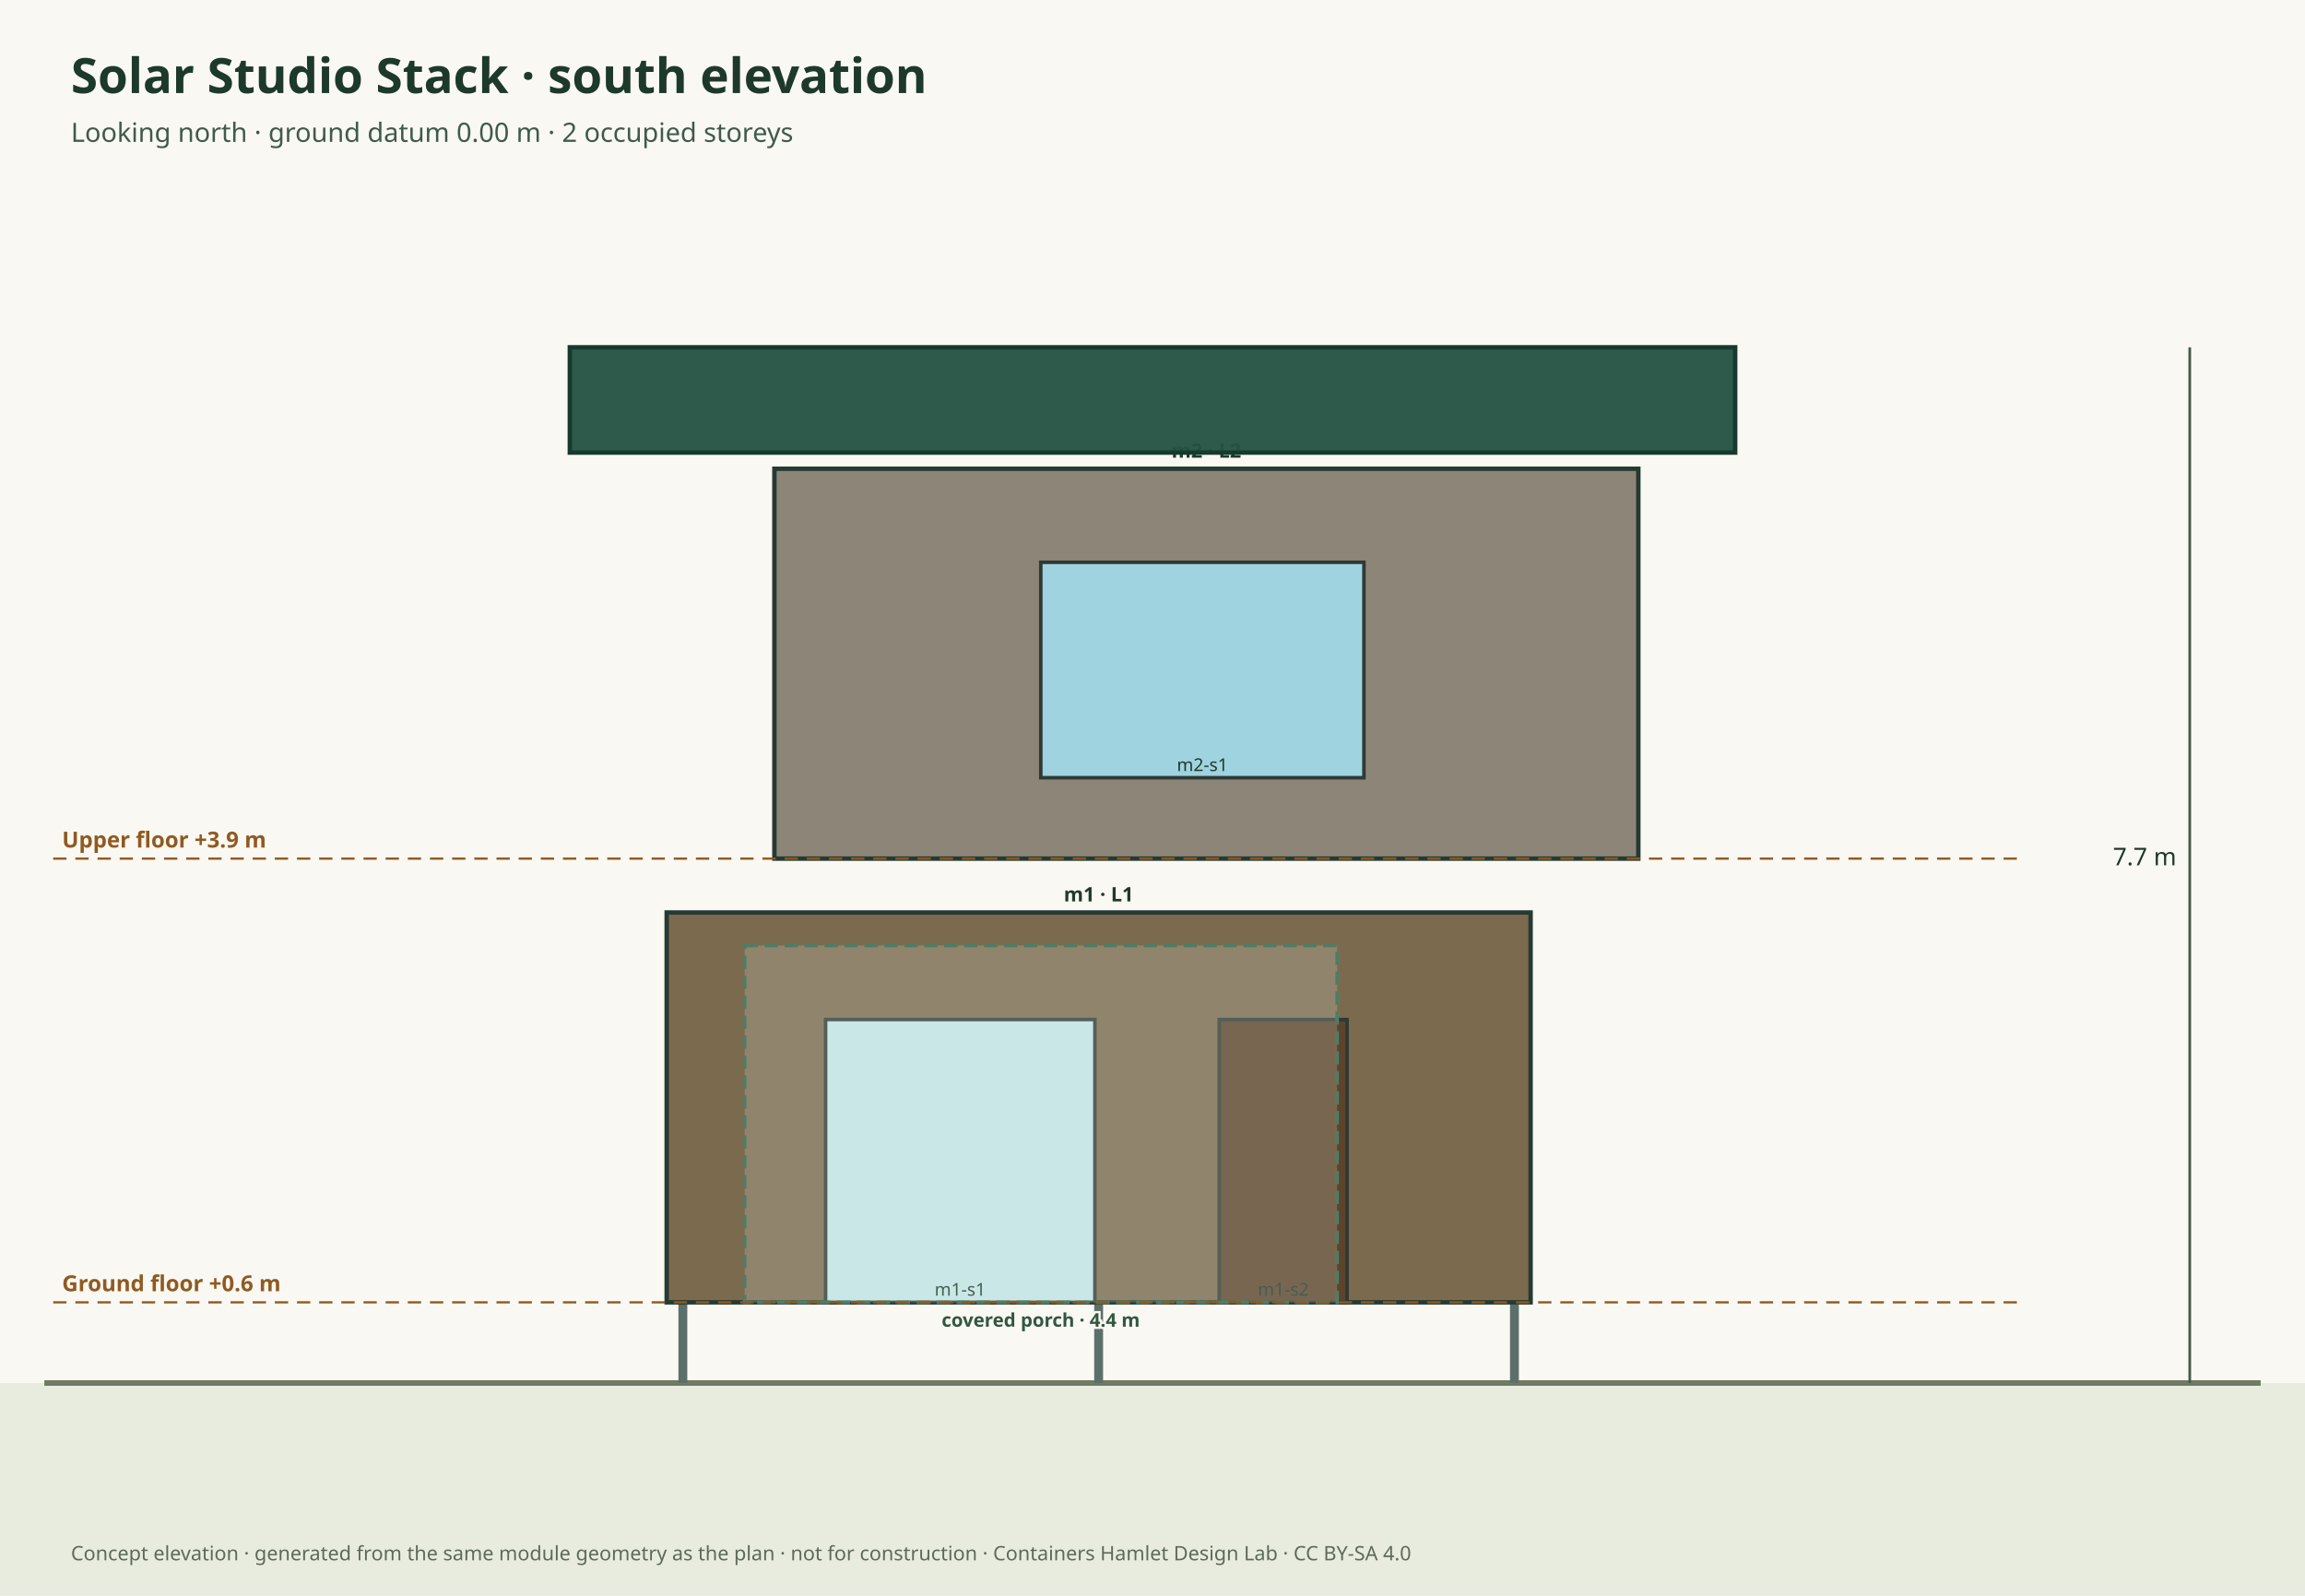
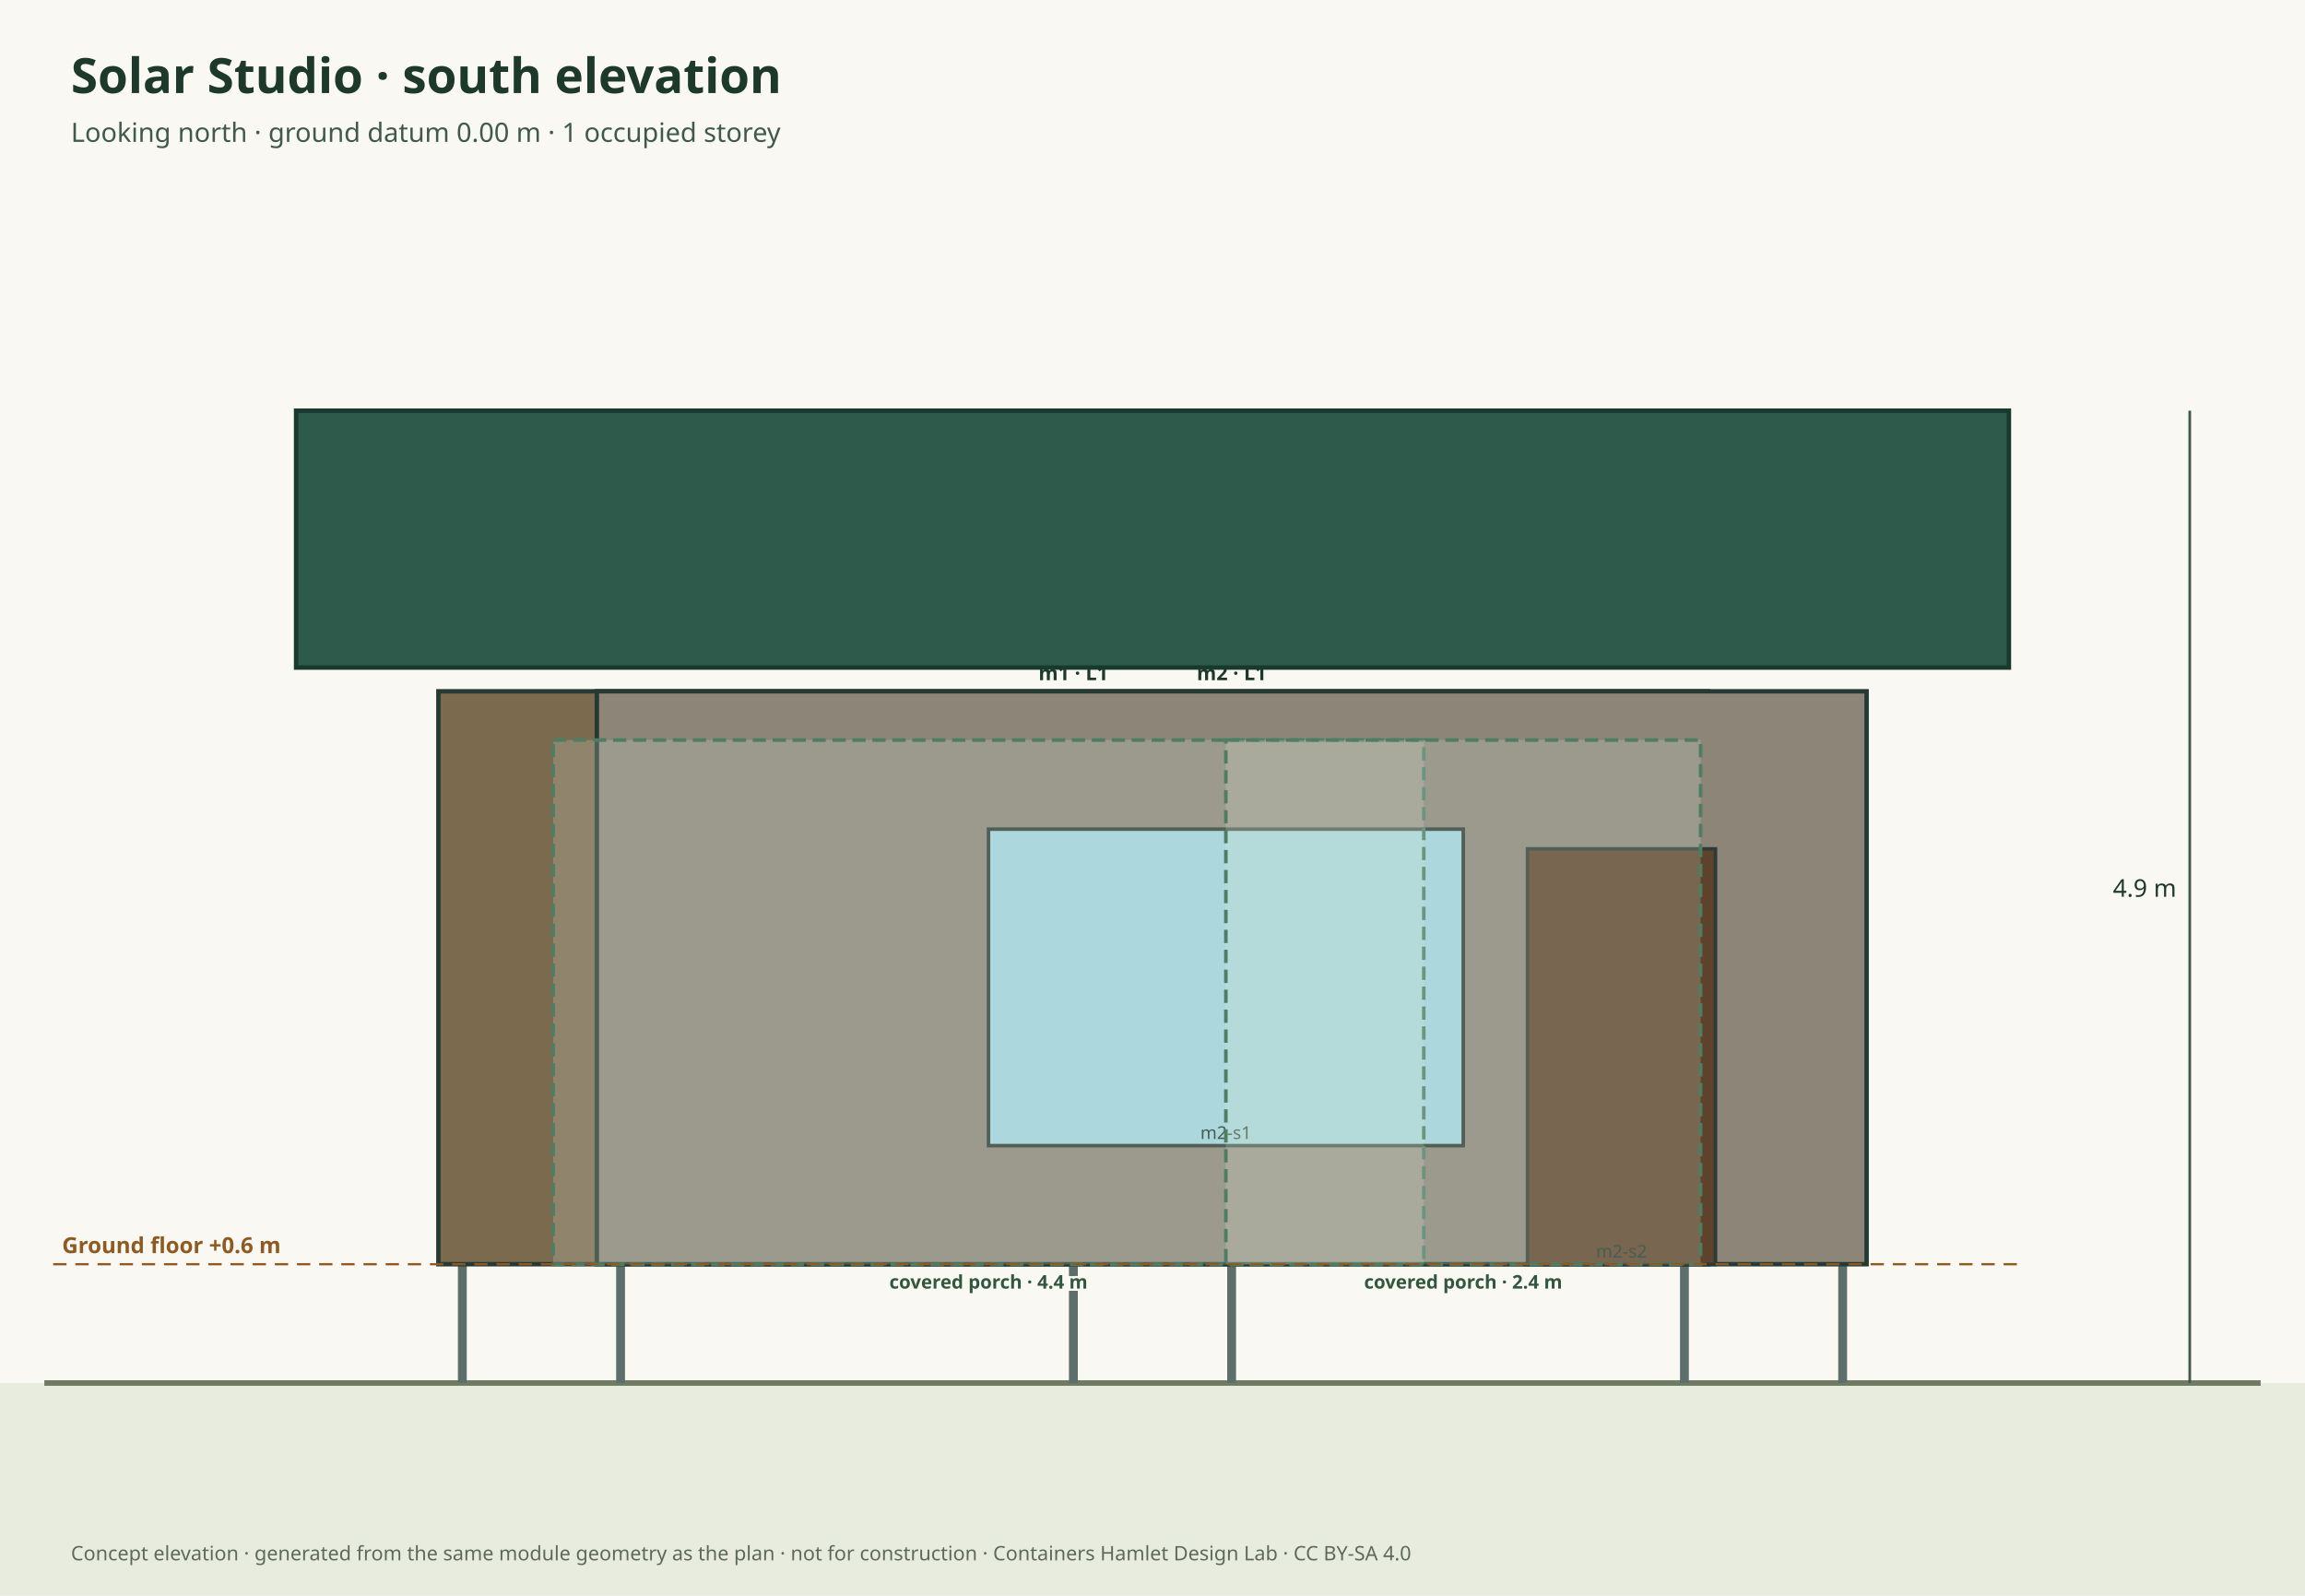
<svg xmlns="http://www.w3.org/2000/svg" viewBox="0 0 1040 720" role="img" aria-labelledby="concept-hamlet-solar-studio-stack-elevation-south-t concept-hamlet-solar-studio-stack-elevation-south-d">
  <rect width="1040" height="720" fill="#faf8f2" />
-   <text x="32" y="42" font-family="system-ui, sans-serif" font-size="22" font-weight="800" fill="#1d392c">Solar Studio Stack · south elevation</text>
-   <text x="32" y="64" font-family="system-ui, sans-serif" font-size="12" fill="#3f5a4c">Looking north · ground datum 0.00 m · 2 occupied storeys</text>
+   <text x="32" y="42" font-family="system-ui, sans-serif" font-size="22" font-weight="800" fill="#1d392c">Solar Studio · south elevation</text>
+   <text x="32" y="64" font-family="system-ui, sans-serif" font-size="12" fill="#3f5a4c">Looking north · ground datum 0.00 m · 1 occupied storey</text>
  <rect x="0" y="624" width="1040" height="96" fill="#e8ecdf" />
  <line x1="20" y1="624" x2="1020" y2="624" stroke="#6f7b63" stroke-width="2.5" />
-   <line x1="308.1" y1="624" x2="308.1" y2="587.6" stroke="#5d6f6a" stroke-width="4" />
-   <line x1="495.7" y1="624" x2="495.7" y2="587.6" stroke="#5d6f6a" stroke-width="4" />
-   <line x1="683.3" y1="624" x2="683.3" y2="587.6" stroke="#5d6f6a" stroke-width="4" />
-   <rect x="300.8" y="411.7" width="389.8" height="175.9" fill="#7c6a4f" stroke="#253a33" stroke-width="2" />
-   <text x="495.7" y="406.7" text-anchor="middle" font-family="system-ui, sans-serif" font-size="9" font-weight="800" fill="#1d392c" stroke="#faf8f2" stroke-width="2.2" paint-order="stroke">m1 · L1</text>
-   <rect x="372.5" y="460" width="121.5" height="127.6" fill="#c6e8ee" stroke="#2d3a35" stroke-width="1.6" />
-   <text x="433.2" y="584.6" text-anchor="middle" font-family="system-ui, sans-serif" font-size="8" fill="#1d392c">m1-s1</text>
-   <rect x="550.1" y="460" width="57.7" height="127.6" fill="#5d432c" stroke="#2d3a35" stroke-width="1.6" />
-   <text x="579" y="584.6" text-anchor="middle" font-family="system-ui, sans-serif" font-size="8" fill="#1d392c">m1-s2</text>
-   <rect x="349.4" y="211.5" width="389.8" height="175.9" fill="#8c8578" stroke="#253a33" stroke-width="2" />
-   <text x="544.3" y="206.5" text-anchor="middle" font-family="system-ui, sans-serif" font-size="9" font-weight="800" fill="#1d392c" stroke="#faf8f2" stroke-width="2.2" paint-order="stroke">m2 · L2</text>
-   <rect x="469.6" y="253.7" width="145.8" height="97.2" fill="#9fd3e0" stroke="#2d3a35" stroke-width="1.6" />
-   <text x="542.5" y="347.9" text-anchor="middle" font-family="system-ui, sans-serif" font-size="8" fill="#1d392c">m2-s1</text>
-   <rect x="336" y="426.6" width="267.3" height="161" fill="#d8e6d3" fill-opacity="0.22" stroke="#4f7d64" stroke-width="1.6" stroke-dasharray="6 3" />
-   <text x="469.6" y="598.6" text-anchor="middle" font-family="system-ui, sans-serif" font-size="8.5" font-weight="700" fill="#31573f" stroke="#faf8f2" stroke-width="2" paint-order="stroke">covered porch · 4.4 m</text>
-   <path d="M257.1 204.2L782.9 204.2L782.9 156.7L257.1 156.7Z" fill="#245244" fill-opacity="0.95" stroke="#17392e" stroke-width="2" />
-   <line x1="24" y1="587.6" x2="910" y2="587.6" stroke="#8f5a21" stroke-width="1" stroke-dasharray="6 4" />
-   <text x="28" y="582.6" font-family="system-ui, sans-serif" font-size="10" font-weight="700" fill="#8f5a21">Ground floor +0.6 m</text>
-   <line x1="24" y1="387.4" x2="910" y2="387.4" stroke="#8f5a21" stroke-width="1" stroke-dasharray="6 4" />
-   <text x="28" y="382.4" font-family="system-ui, sans-serif" font-size="10" font-weight="700" fill="#8f5a21">Upper floor +3.9 m</text>
-   <line x1="988" y1="624" x2="988" y2="156.7" stroke="#435a4a" stroke-width="1.2" />
-   <text x="982" y="390.4" text-anchor="end" font-family="system-ui, sans-serif" font-size="11" fill="#1d392c">7.7 m</text>
+   <line x1="208.6" y1="624" x2="208.6" y2="570.4" stroke="#5d6f6a" stroke-width="4" />
+   <line x1="484.3" y1="624" x2="484.3" y2="570.4" stroke="#5d6f6a" stroke-width="4" />
+   <line x1="760" y1="624" x2="760" y2="570.4" stroke="#5d6f6a" stroke-width="4" />
+   <line x1="280" y1="624" x2="280" y2="570.4" stroke="#5d6f6a" stroke-width="4" />
+   <line x1="555.7" y1="624" x2="555.7" y2="570.4" stroke="#5d6f6a" stroke-width="4" />
+   <line x1="831.4" y1="624" x2="831.4" y2="570.4" stroke="#5d6f6a" stroke-width="4" />
+   <rect x="197.8" y="311.9" width="572.9" height="258.5" fill="#7c6a4f" stroke="#253a33" stroke-width="2" />
+   <text x="484.3" y="306.9" text-anchor="middle" font-family="system-ui, sans-serif" font-size="9" font-weight="800" fill="#1d392c" stroke="#faf8f2" stroke-width="2.2" paint-order="stroke">m1 · L1</text>
+   <rect x="303.2" y="383" width="178.5" height="187.5" fill="#c6e8ee" stroke="#2d3a35" stroke-width="1.6" />
+   <text x="392.4" y="567.4" text-anchor="middle" font-family="system-ui, sans-serif" font-size="8" fill="#1d392c">m1-s1</text>
+   <rect x="564.3" y="374.1" width="84.8" height="116" fill="#9fd3e0" stroke="#2d3a35" stroke-width="1.6" />
+   <text x="606.7" y="487.1" text-anchor="middle" font-family="system-ui, sans-serif" font-size="8" fill="#1d392c">m1-s2</text>
+   <rect x="269.3" y="311.9" width="572.9" height="258.5" fill="#8c8578" stroke="#253a33" stroke-width="2" />
+   <text x="555.7" y="306.9" text-anchor="middle" font-family="system-ui, sans-serif" font-size="9" font-weight="800" fill="#1d392c" stroke="#faf8f2" stroke-width="2.2" paint-order="stroke">m2 · L1</text>
+   <rect x="446" y="374.1" width="214.2" height="142.8" fill="#9fd3e0" stroke="#2d3a35" stroke-width="1.6" />
+   <text x="553.1" y="513.9" text-anchor="middle" font-family="system-ui, sans-serif" font-size="8" fill="#1d392c">m2-s1</text>
+   <rect x="689.2" y="383" width="84.8" height="187.5" fill="#5d432c" stroke="#2d3a35" stroke-width="1.6" />
+   <text x="731.6" y="567.4" text-anchor="middle" font-family="system-ui, sans-serif" font-size="8" fill="#1d392c">m2-s2</text>
+   <rect x="249.6" y="333.9" width="392.8" height="236.6" fill="#d8e6d3" fill-opacity="0.22" stroke="#4f7d64" stroke-width="1.6" stroke-dasharray="6 3" />
+   <text x="446" y="581.4" text-anchor="middle" font-family="system-ui, sans-serif" font-size="8.5" font-weight="700" fill="#31573f" stroke="#faf8f2" stroke-width="2" paint-order="stroke">covered porch · 4.4 m</text>
+   <rect x="553.1" y="333.9" width="214.2" height="236.6" fill="#d8e6d3" fill-opacity="0.22" stroke="#4f7d64" stroke-width="1.6" stroke-dasharray="6 3" />
+   <text x="660.2" y="581.4" text-anchor="middle" font-family="system-ui, sans-serif" font-size="8.5" font-weight="700" fill="#31573f" stroke="#faf8f2" stroke-width="2" paint-order="stroke">covered porch · 2.4 m</text>
+   <path d="M133.6 301.2L906.4 301.2L906.4 185.3L133.6 185.3Z" fill="#245244" fill-opacity="0.95" stroke="#17392e" stroke-width="2" />
+   <line x1="24" y1="570.4" x2="910" y2="570.4" stroke="#8f5a21" stroke-width="1" stroke-dasharray="6 4" />
+   <text x="28" y="565.4" font-family="system-ui, sans-serif" font-size="10" font-weight="700" fill="#8f5a21">Ground floor +0.6 m</text>
+   <line x1="988" y1="624" x2="988" y2="185.3" stroke="#435a4a" stroke-width="1.2" />
+   <text x="982" y="404.6" text-anchor="end" font-family="system-ui, sans-serif" font-size="11" fill="#1d392c">4.9 m</text>
  <text x="32" y="704" font-family="system-ui, sans-serif" font-size="9" fill="#5e6a58">Concept elevation · generated from the same module geometry as the plan · not for construction · Containers Hamlet Design Lab · CC BY-SA 4.0</text>
</svg>
